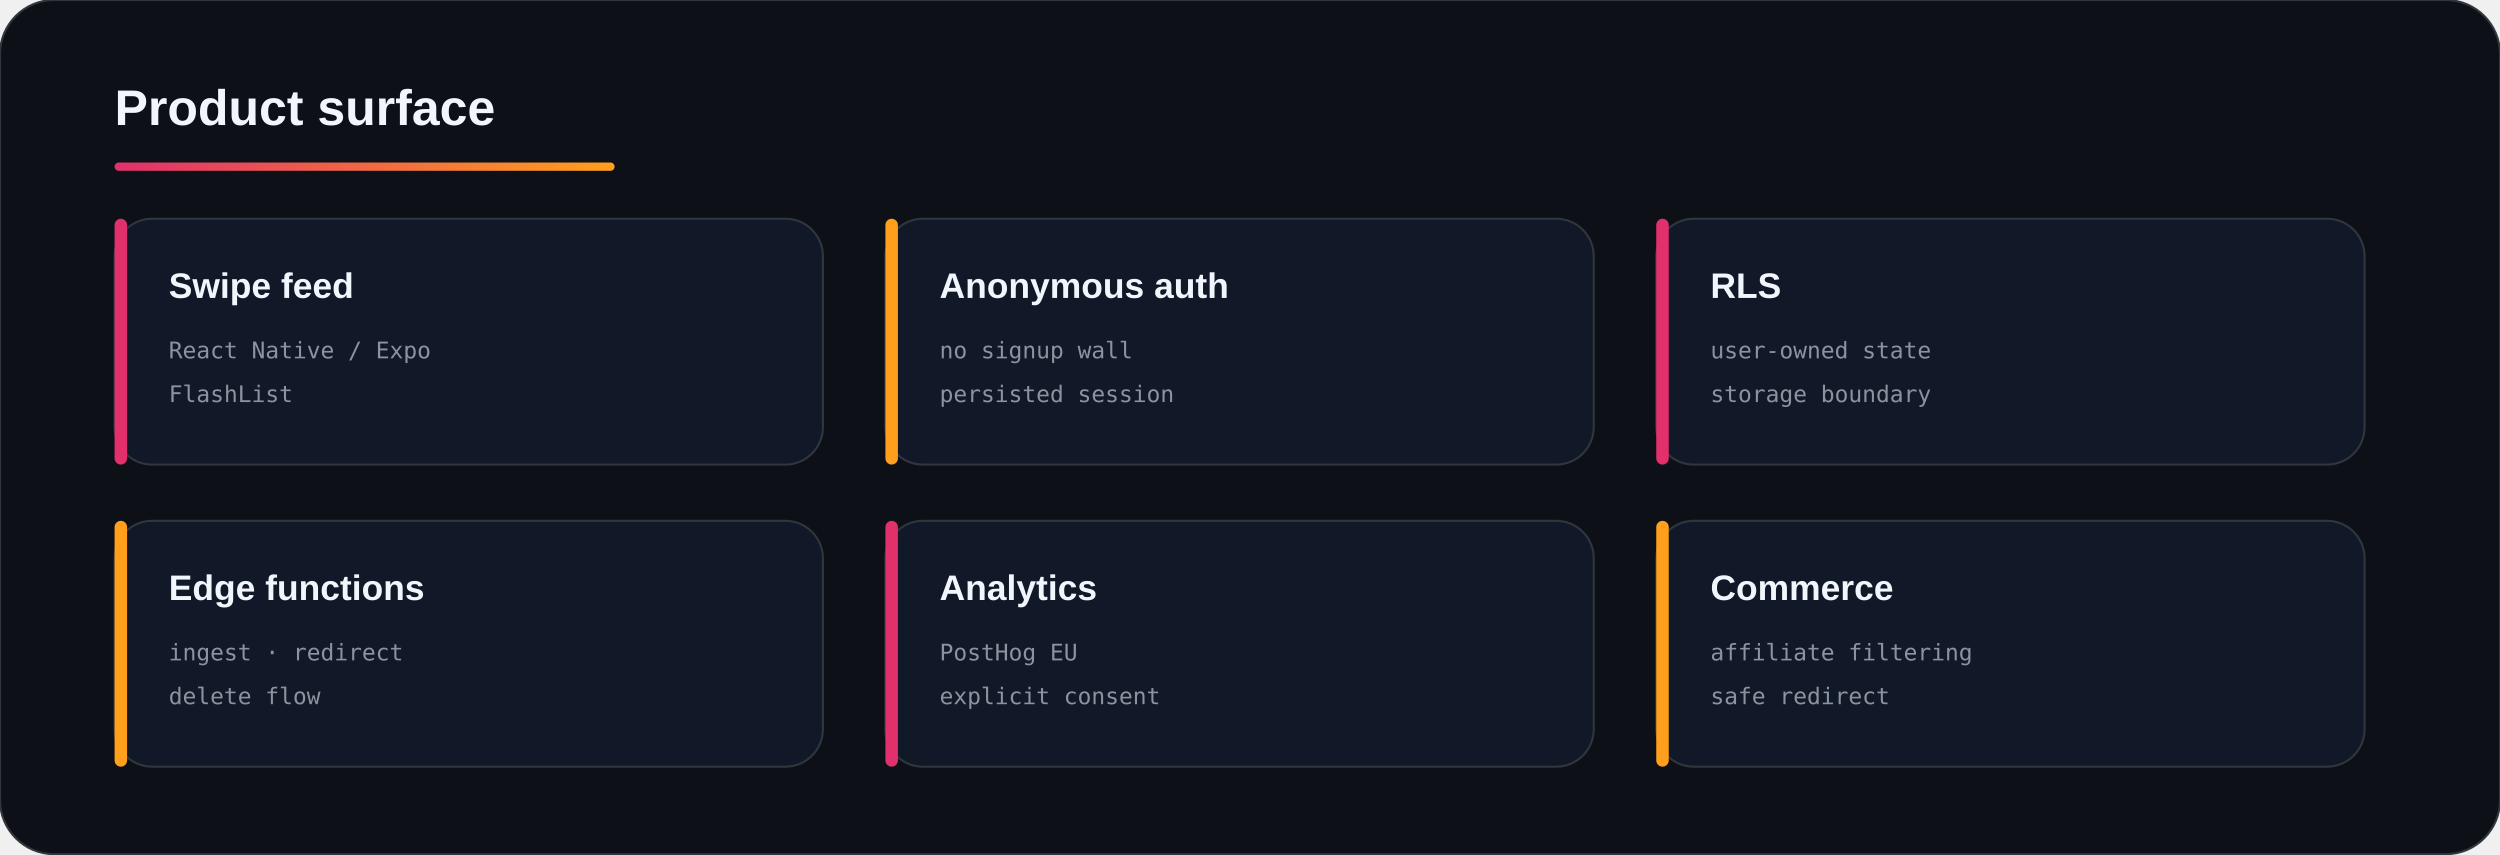
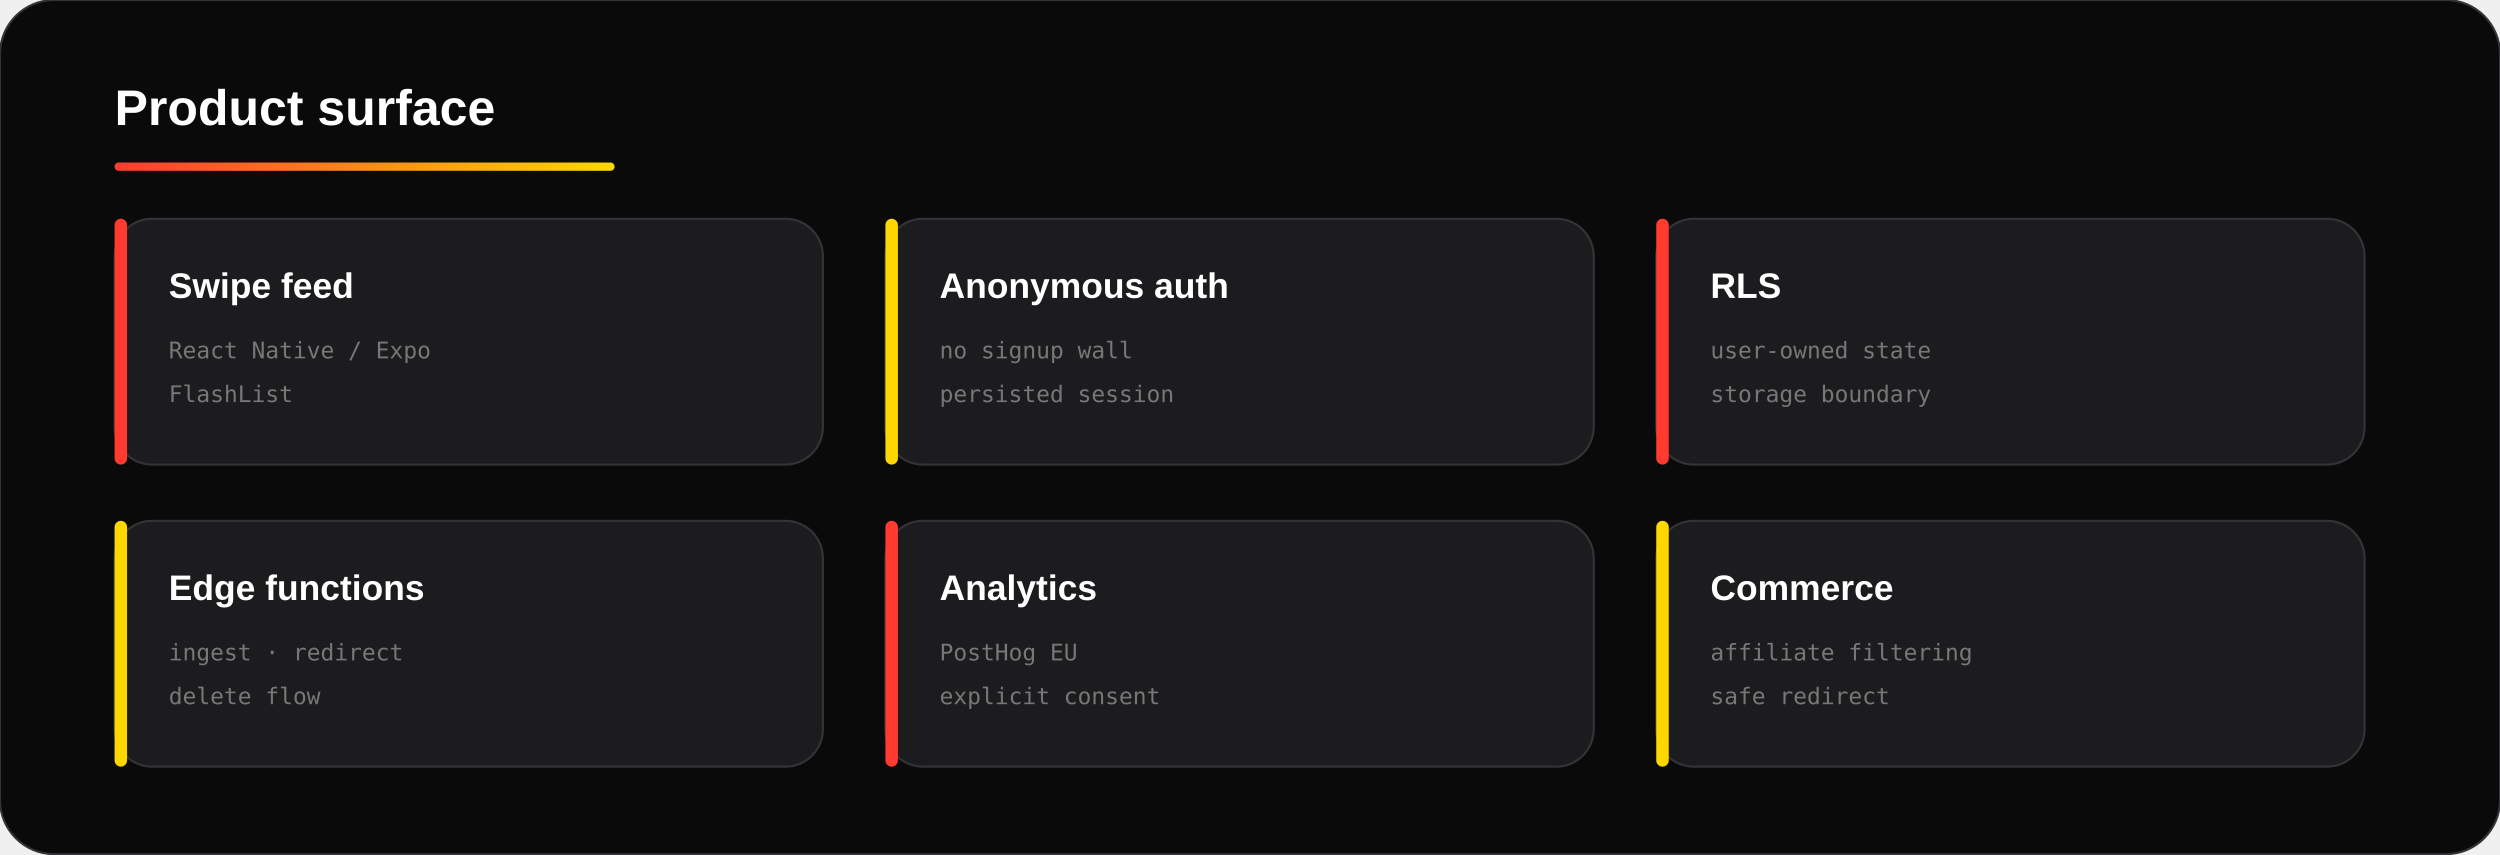
<svg xmlns="http://www.w3.org/2000/svg" width="1200" height="410" viewBox="0 0 1200 410">
  <defs>
    <linearGradient id="g">
-       <stop stop-color="#e1306c" />
-       <stop offset="1" stop-color="#ff9f1c" />
+       <stop stop-color="#FF3B30" />
+       <stop offset="1" stop-color="#FFD700" />
    </linearGradient>
  </defs>
-   <rect width="1200" height="410" rx="26" fill="#0d1117" stroke="#30363d" />
-   <text x="55" y="60" fill="#f0f6fc" font-family="Arial" font-size="24" font-weight="700">Product surface</text>
+   <rect width="1200" height="410" rx="26" fill="#0a0a0a" stroke="#343438" />
+   <text x="55" y="60" fill="#ffffff" font-family="Arial" font-size="24" font-weight="700">Product surface</text>
  <rect x="55" y="78" width="240" height="4" rx="2" fill="url(#g)" />
  <g transform="translate(55 105)">
-     <rect width="340" height="118" rx="18" fill="#111827" stroke="#30363d" />
-     <rect x="0" y="0" width="6" height="118" rx="3" fill="#e1306c" />
-     <text x="26" y="38" fill="#f0f6fc" font-family="Arial" font-size="17" font-weight="700">Swipe feed</text>
-     <text x="26" y="67" fill="#8b949e" font-family="monospace" font-size="11">React Native / Expo</text>
-     <text x="26" y="88" fill="#8b949e" font-family="monospace" font-size="11">FlashList</text>
+     <rect width="340" height="118" rx="18" fill="#1c1c1e" stroke="#343438" />
+     <rect x="0" y="0" width="6" height="118" rx="3" fill="#FF3B30" />
+     <text x="26" y="38" fill="#ffffff" font-family="Arial" font-size="17" font-weight="700">Swipe feed</text>
+     <text x="26" y="67" fill="#777777" font-family="monospace" font-size="11">React Native / Expo</text>
+     <text x="26" y="88" fill="#777777" font-family="monospace" font-size="11">FlashList</text>
  </g>
  <g transform="translate(425 105)">
-     <rect width="340" height="118" rx="18" fill="#111827" stroke="#30363d" />
-     <rect x="0" y="0" width="6" height="118" rx="3" fill="#ff9f1c" />
-     <text x="26" y="38" fill="#f0f6fc" font-family="Arial" font-size="17" font-weight="700">Anonymous auth</text>
-     <text x="26" y="67" fill="#8b949e" font-family="monospace" font-size="11">no signup wall</text>
-     <text x="26" y="88" fill="#8b949e" font-family="monospace" font-size="11">persisted session</text>
+     <rect width="340" height="118" rx="18" fill="#1c1c1e" stroke="#343438" />
+     <rect x="0" y="0" width="6" height="118" rx="3" fill="#FFD700" />
+     <text x="26" y="38" fill="#ffffff" font-family="Arial" font-size="17" font-weight="700">Anonymous auth</text>
+     <text x="26" y="67" fill="#777777" font-family="monospace" font-size="11">no signup wall</text>
+     <text x="26" y="88" fill="#777777" font-family="monospace" font-size="11">persisted session</text>
  </g>
  <g transform="translate(795 105)">
-     <rect width="340" height="118" rx="18" fill="#111827" stroke="#30363d" />
-     <rect x="0" y="0" width="6" height="118" rx="3" fill="#e1306c" />
-     <text x="26" y="38" fill="#f0f6fc" font-family="Arial" font-size="17" font-weight="700">RLS</text>
-     <text x="26" y="67" fill="#8b949e" font-family="monospace" font-size="11">user-owned state</text>
-     <text x="26" y="88" fill="#8b949e" font-family="monospace" font-size="11">storage boundary</text>
+     <rect width="340" height="118" rx="18" fill="#1c1c1e" stroke="#343438" />
+     <rect x="0" y="0" width="6" height="118" rx="3" fill="#FF3B30" />
+     <text x="26" y="38" fill="#ffffff" font-family="Arial" font-size="17" font-weight="700">RLS</text>
+     <text x="26" y="67" fill="#777777" font-family="monospace" font-size="11">user-owned state</text>
+     <text x="26" y="88" fill="#777777" font-family="monospace" font-size="11">storage boundary</text>
  </g>
  <g transform="translate(55 250)">
-     <rect width="340" height="118" rx="18" fill="#111827" stroke="#30363d" />
-     <rect x="0" y="0" width="6" height="118" rx="3" fill="#ff9f1c" />
-     <text x="26" y="38" fill="#f0f6fc" font-family="Arial" font-size="17" font-weight="700">Edge functions</text>
-     <text x="26" y="67" fill="#8b949e" font-family="monospace" font-size="11">ingest · redirect</text>
-     <text x="26" y="88" fill="#8b949e" font-family="monospace" font-size="11">delete flow</text>
+     <rect width="340" height="118" rx="18" fill="#1c1c1e" stroke="#343438" />
+     <rect x="0" y="0" width="6" height="118" rx="3" fill="#FFD700" />
+     <text x="26" y="38" fill="#ffffff" font-family="Arial" font-size="17" font-weight="700">Edge functions</text>
+     <text x="26" y="67" fill="#777777" font-family="monospace" font-size="11">ingest · redirect</text>
+     <text x="26" y="88" fill="#777777" font-family="monospace" font-size="11">delete flow</text>
  </g>
  <g transform="translate(425 250)">
-     <rect width="340" height="118" rx="18" fill="#111827" stroke="#30363d" />
-     <rect x="0" y="0" width="6" height="118" rx="3" fill="#e1306c" />
-     <text x="26" y="38" fill="#f0f6fc" font-family="Arial" font-size="17" font-weight="700">Analytics</text>
-     <text x="26" y="67" fill="#8b949e" font-family="monospace" font-size="11">PostHog EU</text>
-     <text x="26" y="88" fill="#8b949e" font-family="monospace" font-size="11">explicit consent</text>
+     <rect width="340" height="118" rx="18" fill="#1c1c1e" stroke="#343438" />
+     <rect x="0" y="0" width="6" height="118" rx="3" fill="#FF3B30" />
+     <text x="26" y="38" fill="#ffffff" font-family="Arial" font-size="17" font-weight="700">Analytics</text>
+     <text x="26" y="67" fill="#777777" font-family="monospace" font-size="11">PostHog EU</text>
+     <text x="26" y="88" fill="#777777" font-family="monospace" font-size="11">explicit consent</text>
  </g>
  <g transform="translate(795 250)">
-     <rect width="340" height="118" rx="18" fill="#111827" stroke="#30363d" />
-     <rect x="0" y="0" width="6" height="118" rx="3" fill="#ff9f1c" />
-     <text x="26" y="38" fill="#f0f6fc" font-family="Arial" font-size="17" font-weight="700">Commerce</text>
-     <text x="26" y="67" fill="#8b949e" font-family="monospace" font-size="11">affiliate filtering</text>
-     <text x="26" y="88" fill="#8b949e" font-family="monospace" font-size="11">safe redirect</text>
+     <rect width="340" height="118" rx="18" fill="#1c1c1e" stroke="#343438" />
+     <rect x="0" y="0" width="6" height="118" rx="3" fill="#FFD700" />
+     <text x="26" y="38" fill="#ffffff" font-family="Arial" font-size="17" font-weight="700">Commerce</text>
+     <text x="26" y="67" fill="#777777" font-family="monospace" font-size="11">affiliate filtering</text>
+     <text x="26" y="88" fill="#777777" font-family="monospace" font-size="11">safe redirect</text>
  </g>
</svg>
